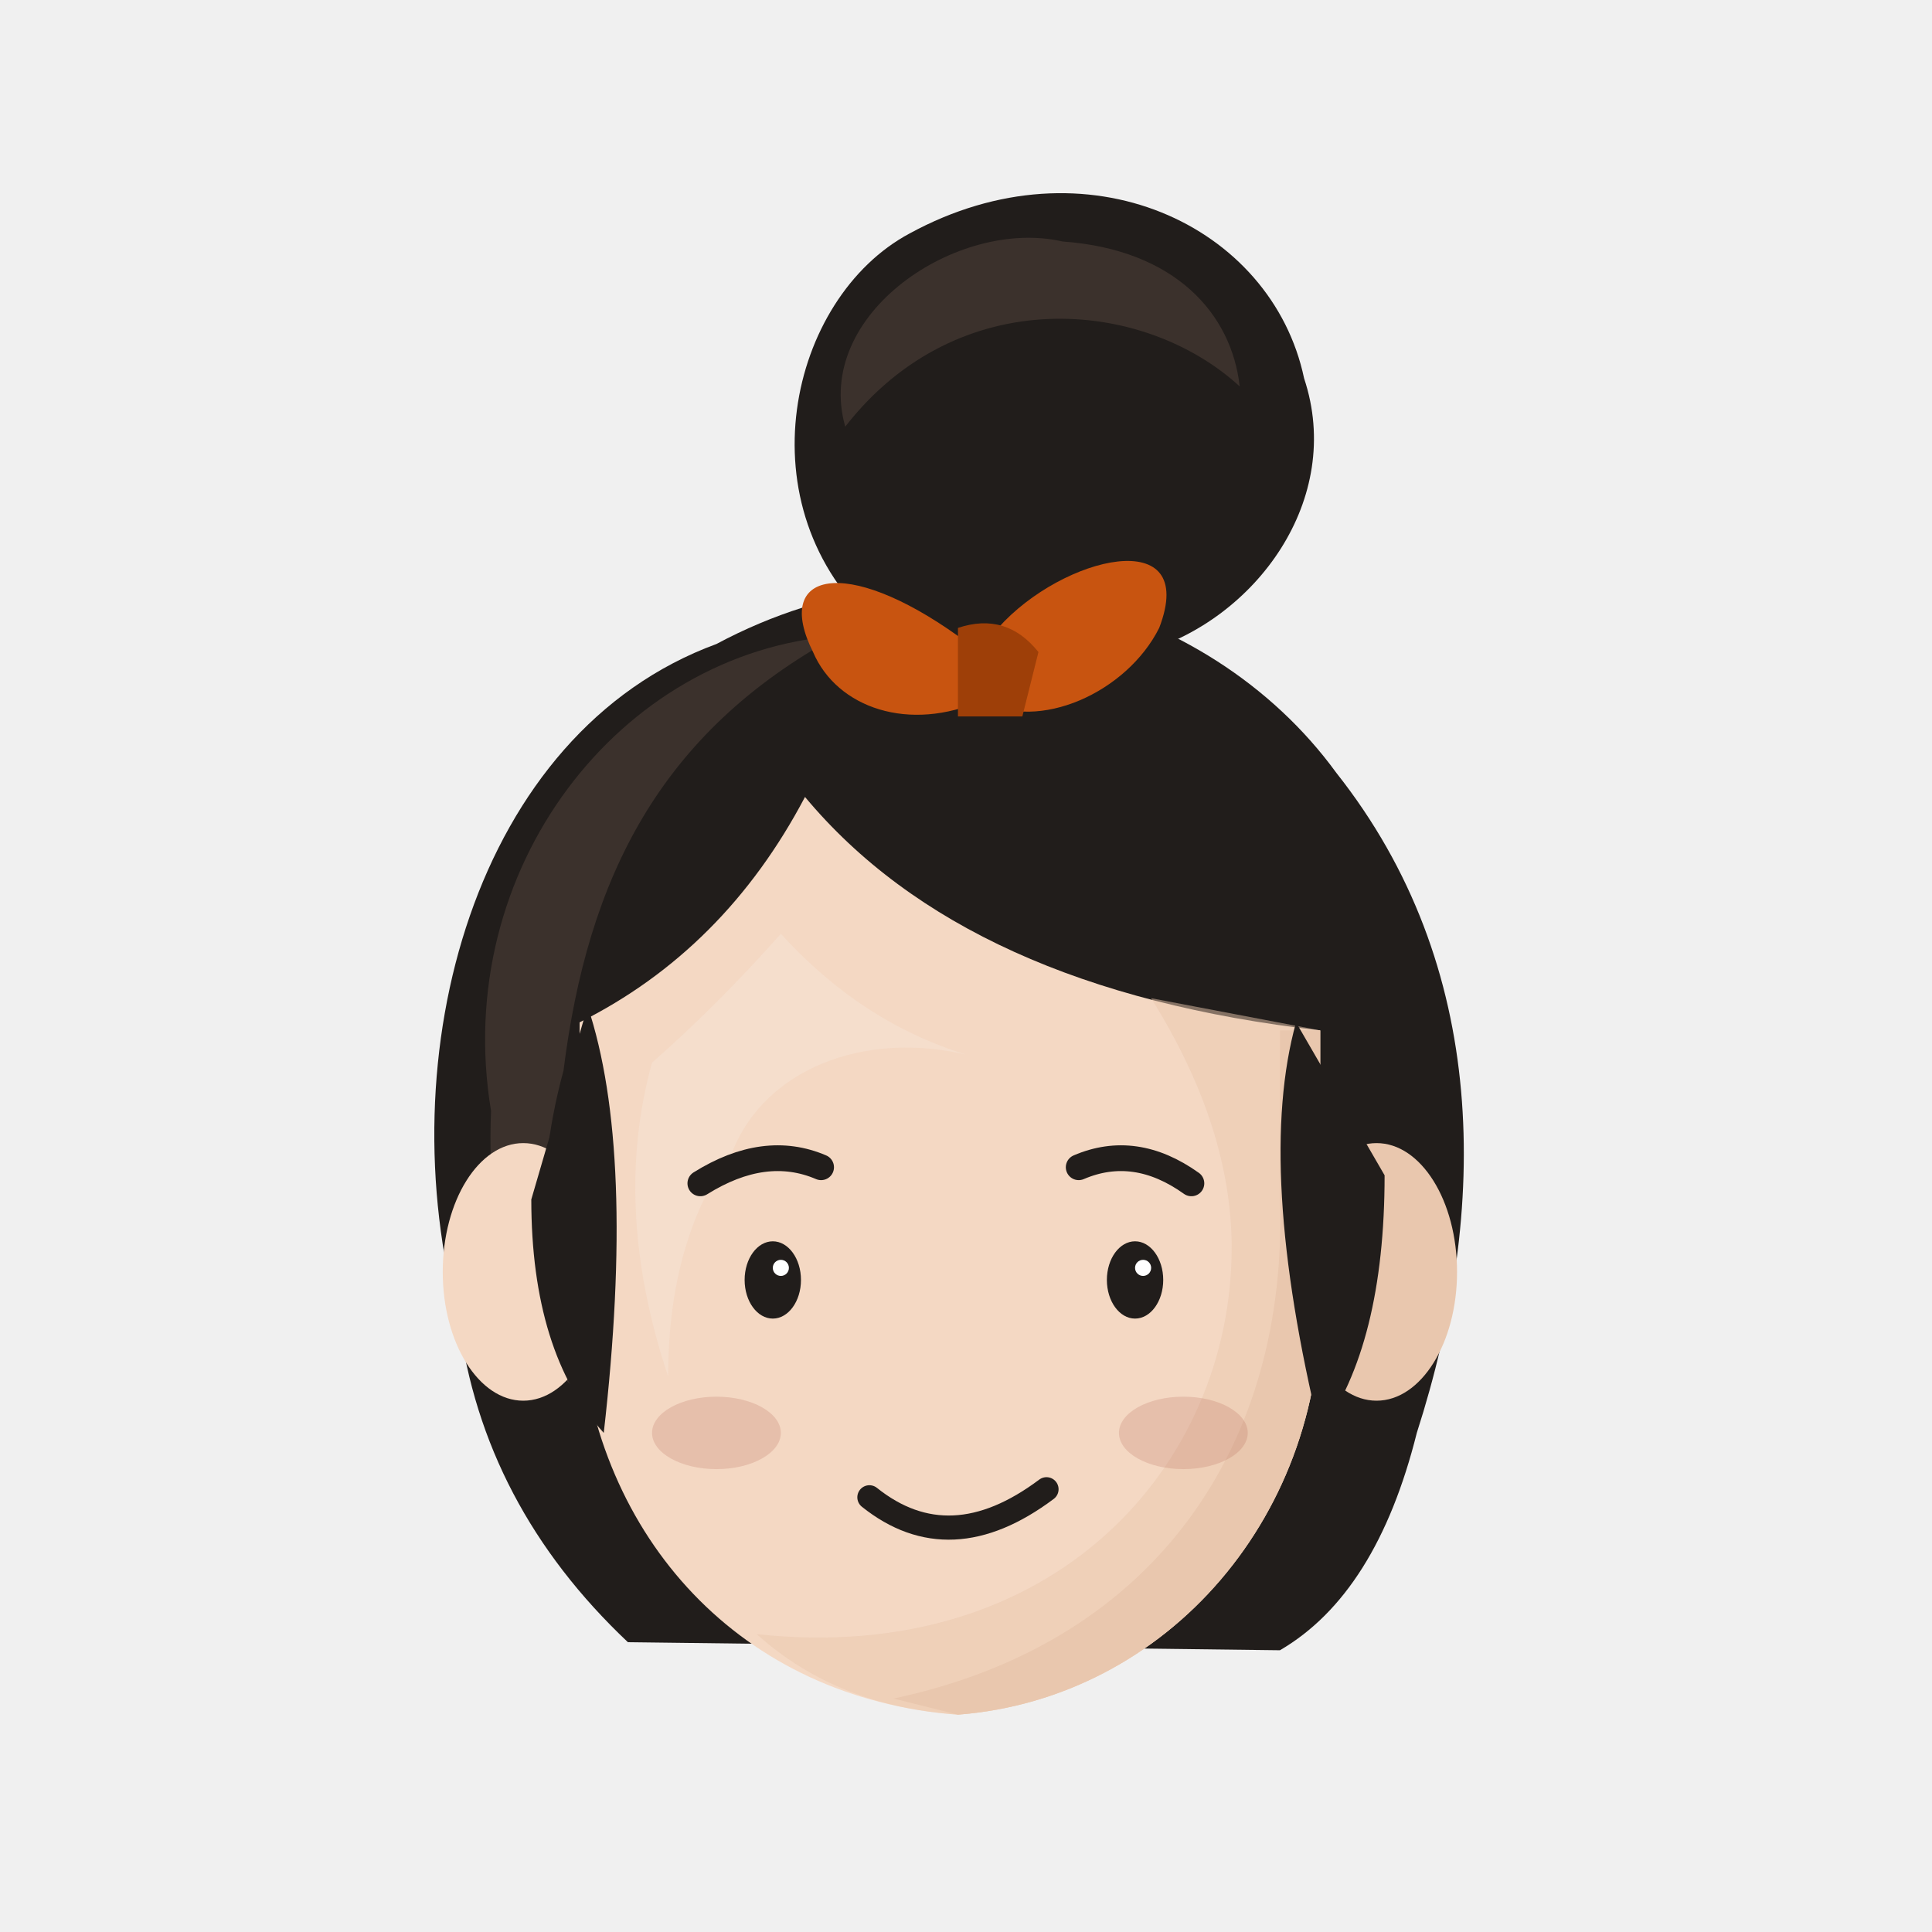
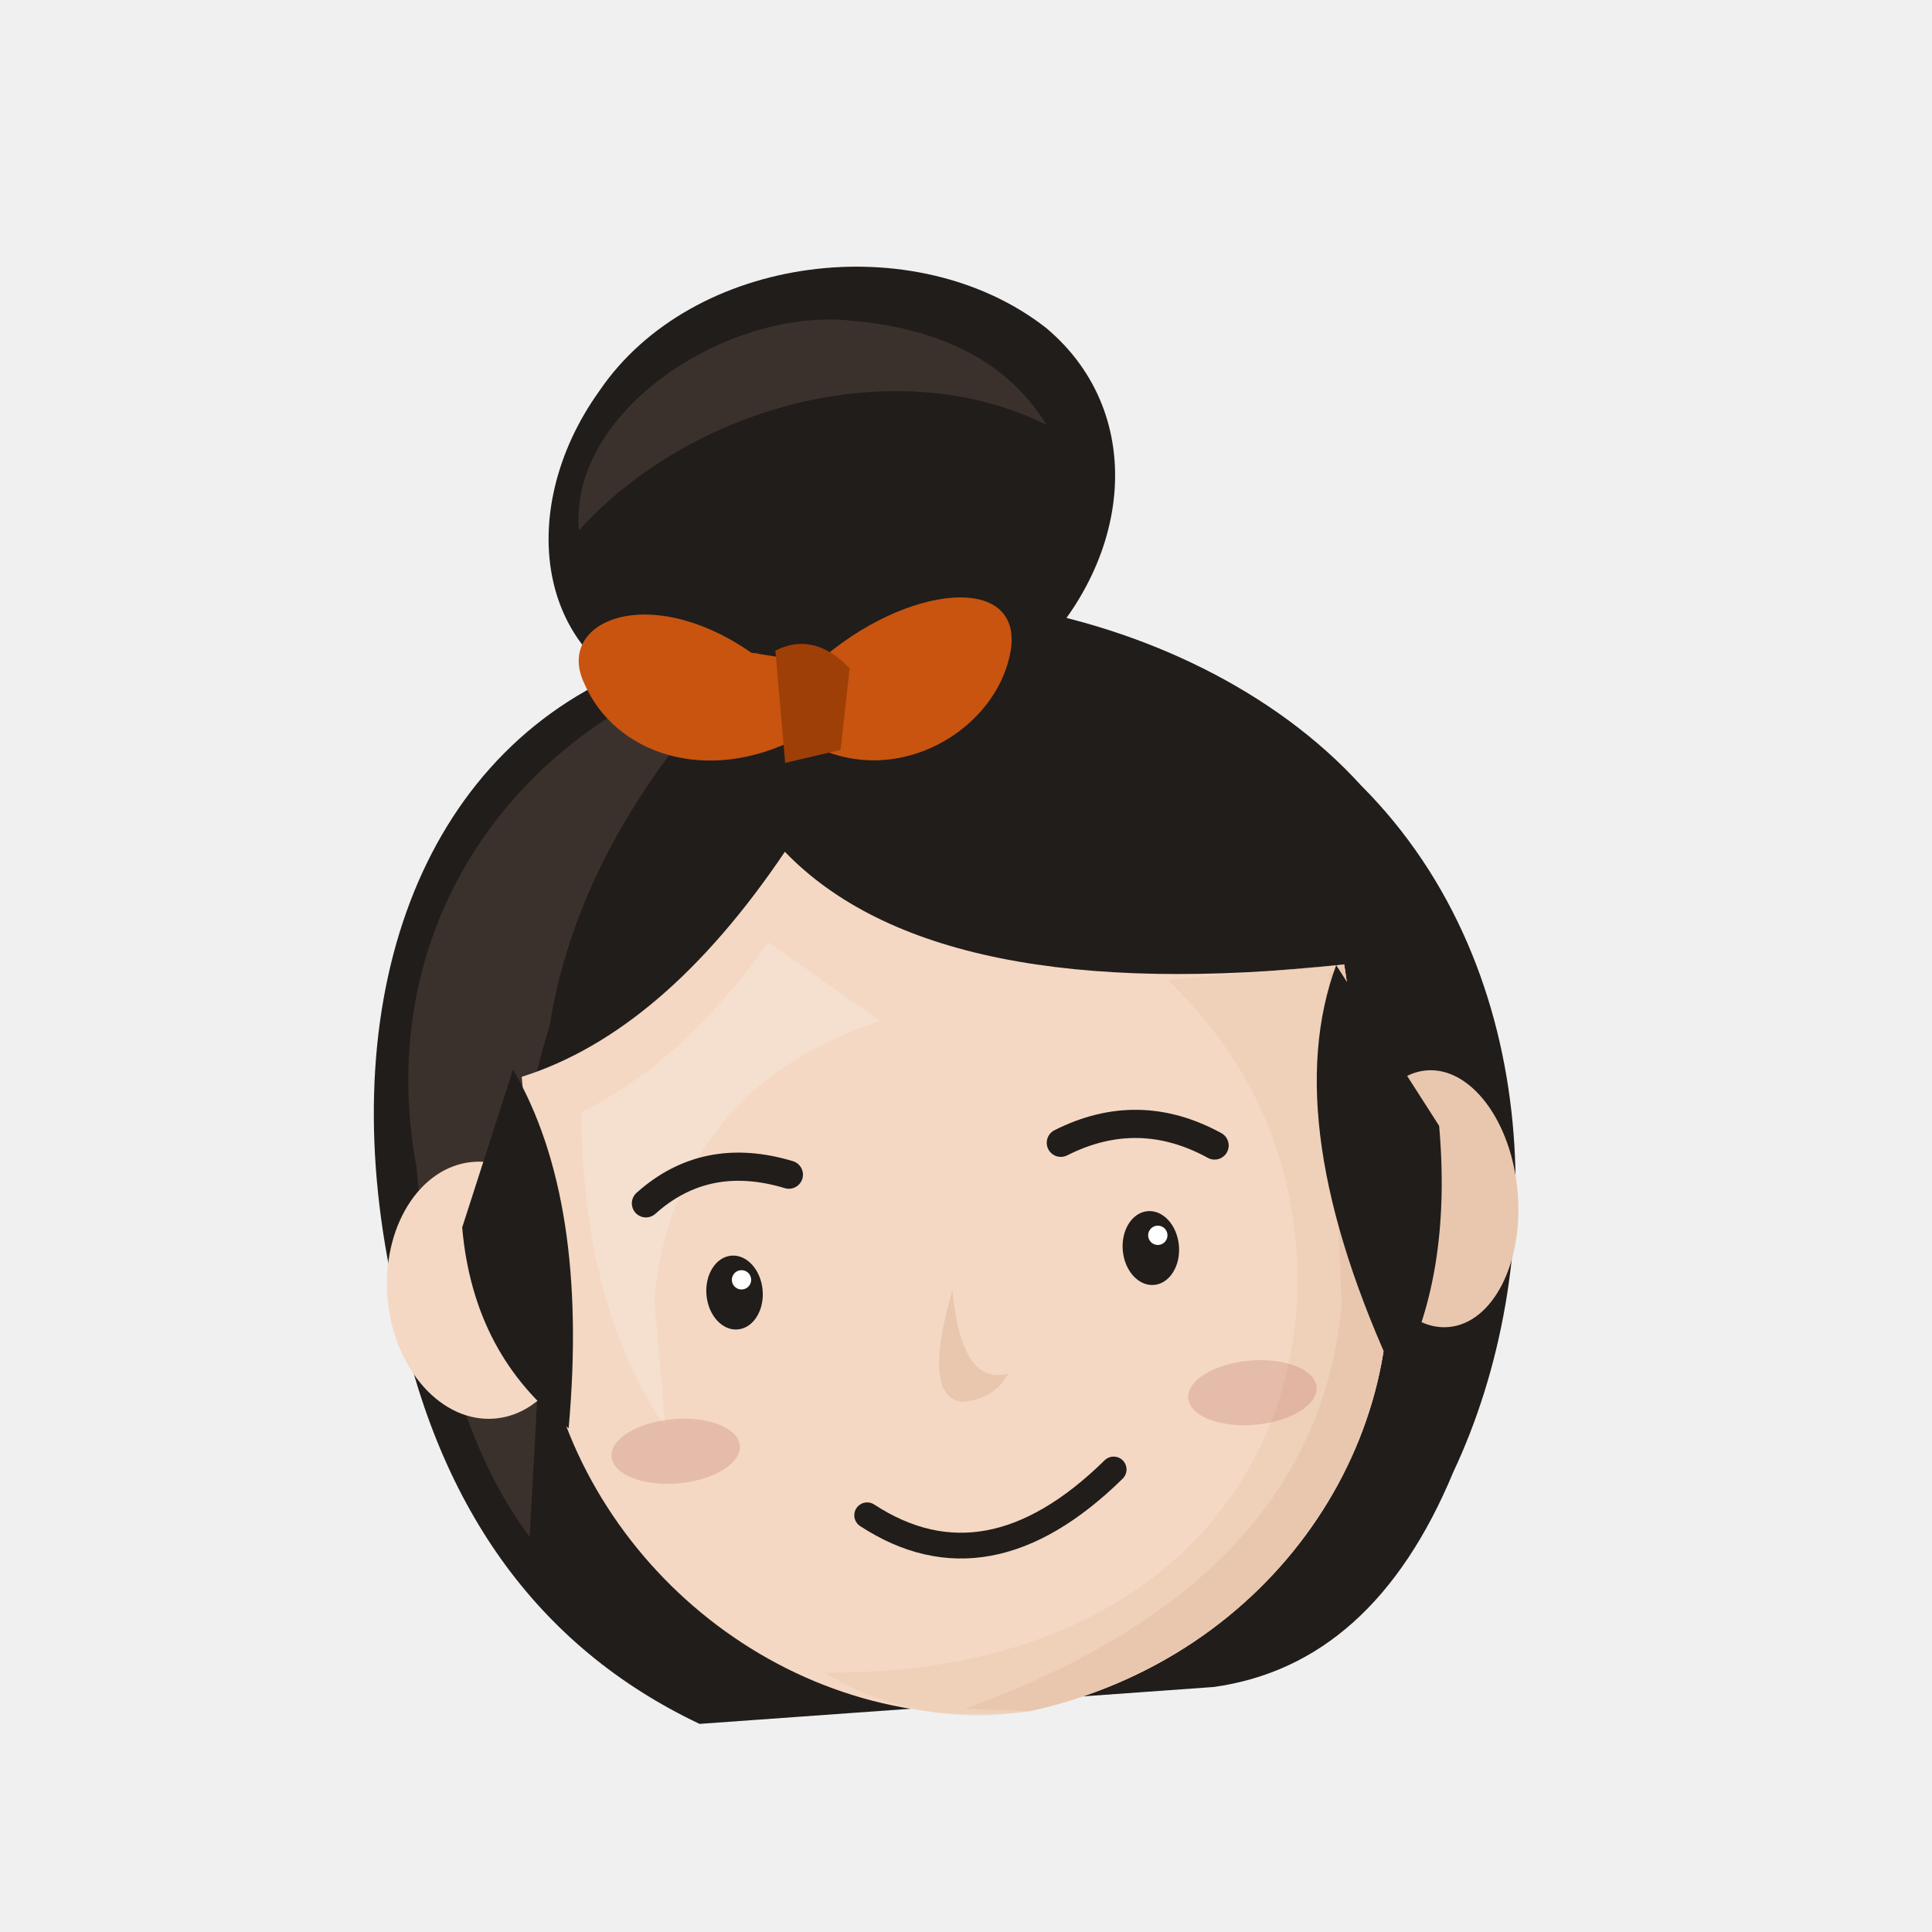
<svg xmlns="http://www.w3.org/2000/svg" viewBox="0 0 240 240">
-   <path fill="#211d1b" d="M109 78c-17-15-11-41 4-49 22-12 45-1 49 18 5 15-6 30-20 34Z" />
-   <path fill="#3b312c" d="M105 53c-4-14 14-26 27-23 14 1 21 9 22 18-12-11-35-13-49 5" />
-   <path fill="#211d1b" d="M57 164c-9-33 2-73 32-84 28-15 61-6 77 16 19 24 19 54 10 82q-5 20-17 27l-81-1q-18-17-21-40" />
-   <path fill="#3b312c" d="M61 138c-5-30 16-57 43-59-22 12-31 30-34 54q-6 22 3 41-13-11-12-36" />
-   <path fill="#c85410" d="M119 79c-14-10-23-8-18 2 3 7 12 10 21 6 7 4 18-1 22-9 5-13-12-9-20 0Z" />
-   <path fill="#9e3f08" d="M119 78q6-2 10 3l-2 8h-8Z" />
-   <ellipse cx="65" cy="158" fill="#f4d8c3" rx="10" ry="16" />
-   <ellipse cx="171" cy="158" fill="#e9c7ae" rx="10" ry="16" />
-   <path fill="#f4d8c3" d="M72 127q18-9 28-28 20 24 64 29v32c1 28-19 51-45 53-27-2-45-22-47-48Z" />
-   <path fill="#e9c7ae" d="m143 124 21 4v32c1 28-19 51-45 53q-15-1-25-10c37 4 59-21 59-48q0-15-10-31" opacity=".5" />
-   <path fill="#e9c7ae" d="M159 128h5v32c1 28-19 51-45 53l-8-2c33-7 49-32 48-62Z" />
-   <path fill="#f7efe8" d="M81 132q8-7 16-16 10 11 23 15c-13-3-25 2-29 12q-8 11-8 28-7-21-2-39" opacity=".25" />
-   <path fill="#211d1b" d="M73 125q6 18 2 53-9-10-9-29Zm88 2q-5 18 3 51 8-11 8-32Z" />
-   <path fill="none" stroke="#211d1b" stroke-linecap="round" stroke-width="3.2" d="M87 147q8-5 15-2m32 0q7-3 14 2" />
-   <ellipse cx="96" cy="159" fill="#211d1b" rx="3.5" ry="4.8" />
-   <ellipse cx="141" cy="159" fill="#211d1b" rx="3.5" ry="4.8" />
-   <circle cx="97" cy="157.5" r="1" fill="#fff" />
-   <circle cx="142" cy="157.5" r="1" fill="#fff" />
-   <ellipse cx="89" cy="178" fill="#a94c3f" opacity=".18" rx="8" ry="4.5" />
-   <ellipse cx="147" cy="178" fill="#a94c3f" opacity=".18" rx="8" ry="4.5" />
-   <path fill="none" stroke="#211d1b" stroke-linecap="round" stroke-width="3" d="M108 186q10 8 22-1" />
+   <g transform="rotate(-5 120 145)">
+     <path fill="#211d1b" d="M90 85c-18-6-19-26-7-40 13-16 41-17 56-3 12 12 8 31-7 42Z" />
+     <path fill="#3b312c" d="M79 62c0-15 21-26 36-23q17 3 23 15c-18-11-44-6-59 8" />
+     <path fill="#211d1b" d="M48 155c-5-36 8-66 35-75 28-15 71-3 90 22 21 25 18 62 4 86q-12 23-32 24l-64-1q-29-17-33-56" />
+     <path fill="#3b312c" d="M52 139c-3-31 18-55 48-60q-24 20-30 44-9 22-5 42l-3 21q-10-16-10-47" />
+     <path fill="#c85410" d="M99 79c-12-10-24-6-21 2 3 9 14 14 26 9 10 8 24 2 27-8s-12-10-24-1Z" />
+     <path fill="#9e3f08" d="M102 79q5-2 9 3l-2 10-7 1Z" />
+     <ellipse cx="59" cy="155" fill="#f4d8c3" rx="12" ry="16" />
+     <ellipse cx="178" cy="154" fill="#e9c7ae" rx="10" ry="16" />
+     <path fill="#f4d8c3" d="M66 129q18-4 35-25 17 21 68 20l2 33c2 26-18 52-49 56-29 1-53-22-56-49Z" />
+     <path fill="#e9c7ae" d="M147 124h22l2 33c2 26-18 52-49 56q-14 1-25-7c41 4 63-20 63-48q0-19-13-34" opacity=".44" />
+     <path fill="#e9c7ae" d="m167 125 2-1 2 33c2 26-18 52-49 56l-8-1q45-12 51-46Z" />
+     <path fill="#f7efe8" d="M73 134q13-5 25-19l13 11q-26 6-31 32v16q-9-16-7-40" opacity=".28" />
+     <path fill="#211d1b" d="M65 128q8 17 3 45-11-10-11-26Zm103-4q-9 19 3 52 8-12 8-31Z" />
+     <path fill="none" stroke="#211d1b" stroke-linecap="round" stroke-width="3.5" d="M80 146q8-6 18-2m34-1q10-4 19 2" />
+     <ellipse cx="90" cy="158" fill="#211d1b" rx="3.5" ry="4.6" />
+     <ellipse cx="142" cy="157" fill="#211d1b" rx="3.5" ry="4.6" />
+     <circle cx="91" cy="156.5" r="1.2" fill="#fff" />
+     <circle cx="143" cy="155.5" r="1.2" fill="#fff" />
+     <path fill="#e9c7ae" d="M117 160q-5 13 0 14 4 0 6-3-6 1-6-11" />
+     <ellipse cx="81" cy="177" fill="#a94c3f" opacity=".2" rx="8" ry="4" />
+     <ellipse cx="153" cy="176" fill="#a94c3f" opacity=".2" rx="8" ry="4" />
+     <path fill="none" stroke="#211d1b" stroke-linecap="round" stroke-width="3.2" d="M104 187q14 11 31-3" />
+   </g>
</svg>
